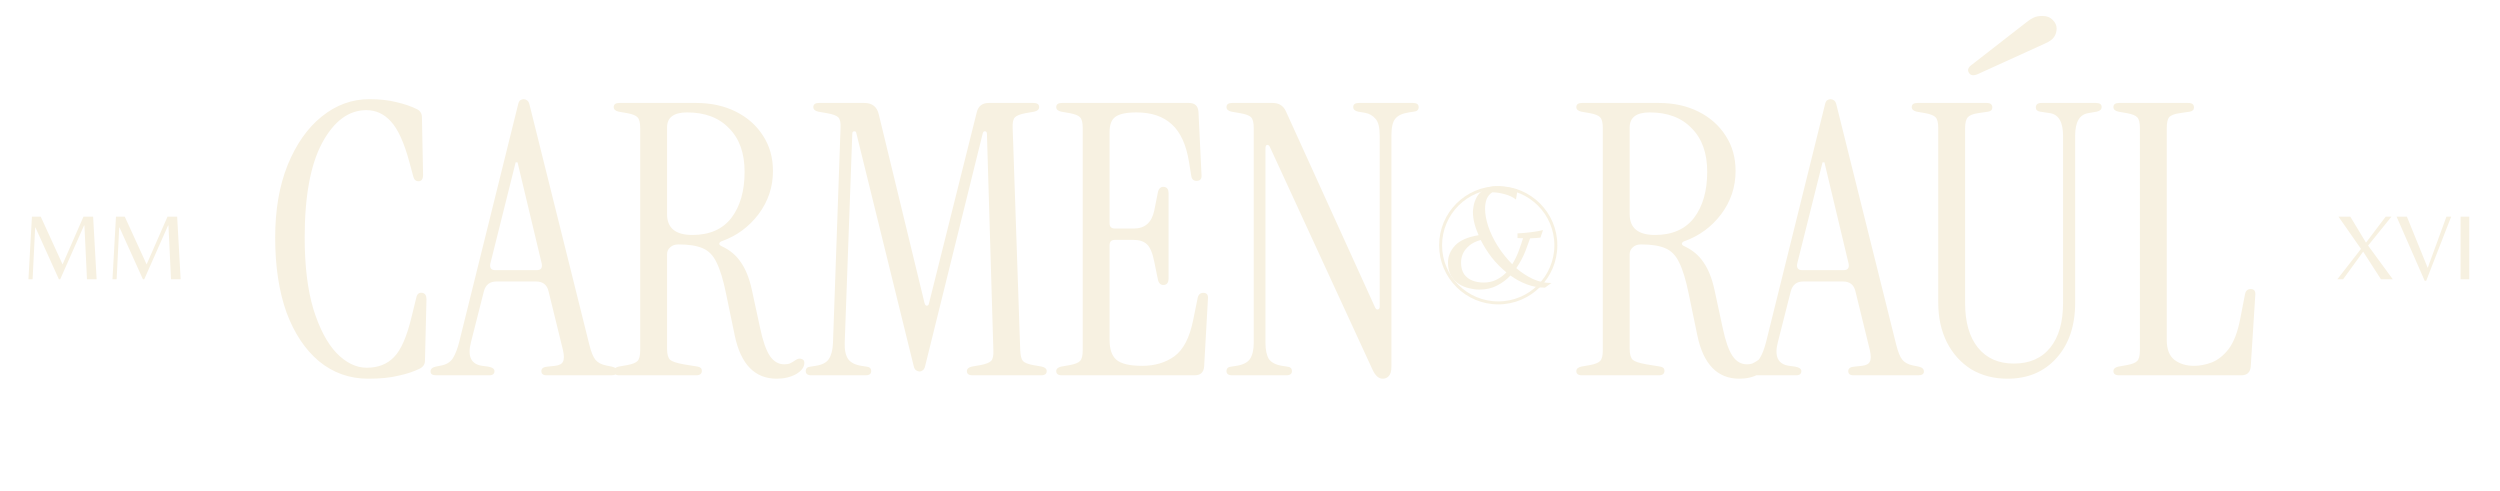
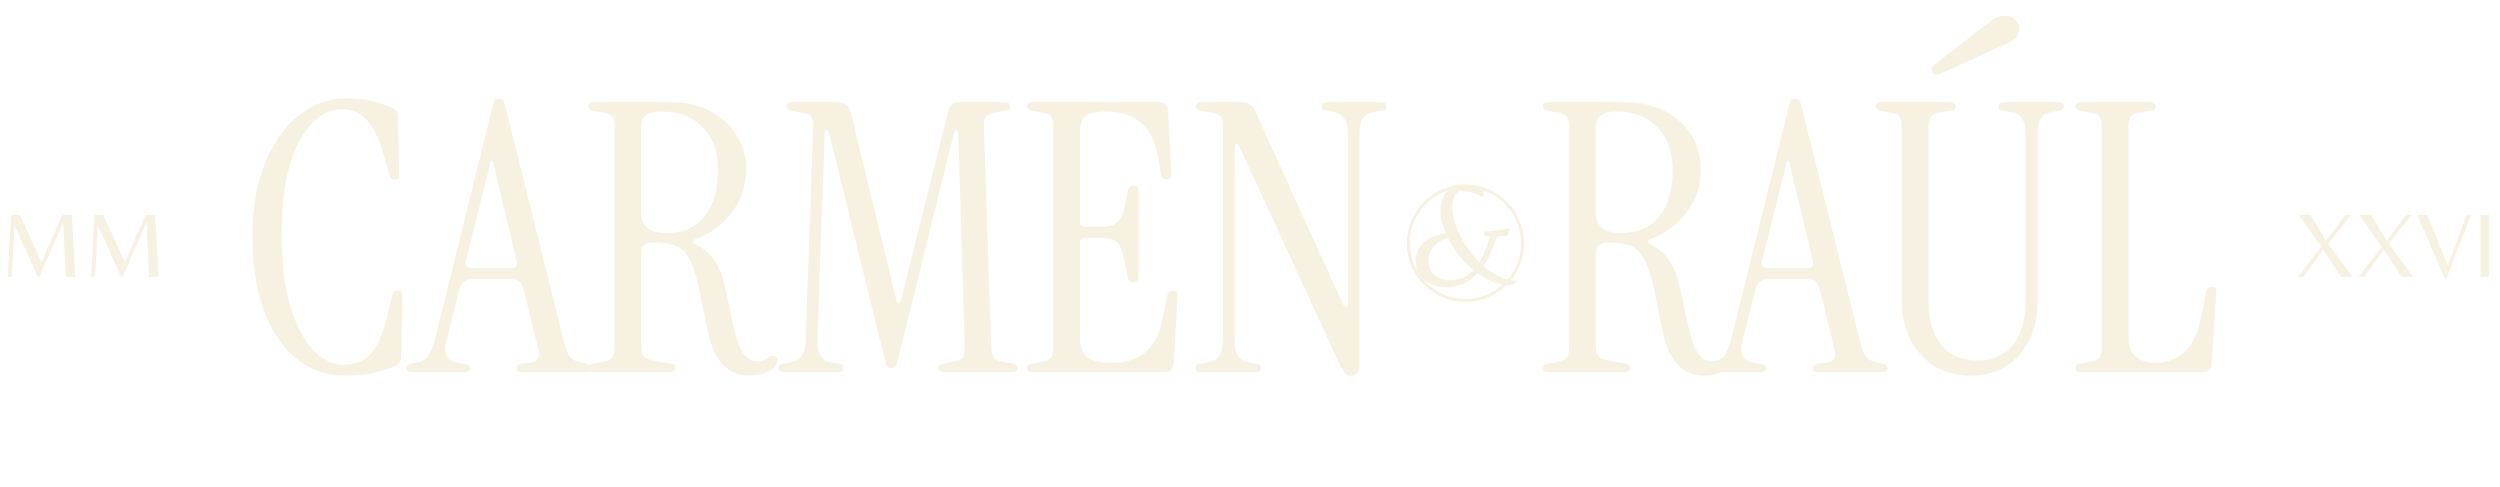
- <svg xmlns="http://www.w3.org/2000/svg" width="846" height="166" viewBox="0 0 846 166" fill="none">
-   <path d="M9.624 94.5L10.808 73.316H13.784L21.176 89.476L28.248 73.316H31.512L32.696 94.5H29.432L28.568 76.292H28.44L20.376 94.5H19.928L12.024 77.028H11.896L11.032 94.5H9.624ZM38.062 94.5L39.245 73.316H42.221L49.614 89.476L56.685 73.316H59.95L61.133 94.5H57.87L57.005 76.292H56.877L48.813 94.5H48.365L40.462 77.028H40.334L39.469 94.5H38.062Z" fill="#F7F1E1" />
-   <path d="M124.608 128.152C118.293 128.152 112.747 126.189 107.968 122.264C103.275 118.339 99.605 112.835 96.96 105.752C94.4 98.584 93.12 90.136 93.12 80.408C93.12 71.021 94.528 62.829 97.344 55.832C100.245 48.749 104.085 43.288 108.864 39.448C113.728 35.523 119.104 33.56 124.992 33.56C128.491 33.56 131.563 33.901 134.208 34.584C136.853 35.181 139.2 35.992 141.248 37.016C142.272 37.613 142.784 38.509 142.784 39.704L143.168 59.16C143.168 60.611 142.656 61.336 141.632 61.336C140.693 61.336 140.096 60.781 139.84 59.672L138.56 54.936C136.768 48.28 134.677 43.672 132.288 41.112C129.984 38.552 127.211 37.272 123.968 37.272C117.995 37.272 113.003 40.984 108.992 48.408C105.067 55.747 103.104 66.413 103.104 80.408C103.104 89.965 104.085 98.029 106.048 104.6C108.096 111.171 110.699 116.12 113.856 119.448C117.099 122.776 120.512 124.44 124.096 124.44C127.936 124.44 131.008 123.245 133.312 120.856C135.701 118.467 137.707 113.859 139.328 107.032L140.864 100.76C141.12 99.48 141.803 98.925 142.912 99.096C143.851 99.267 144.32 99.992 144.32 101.272L143.808 122.008C143.808 123.203 143.253 124.099 142.144 124.696C140.096 125.72 137.664 126.531 134.848 127.128C132.117 127.811 128.704 128.152 124.608 128.152ZM147.616 127C146.336 127 145.696 126.573 145.696 125.72C145.696 124.867 146.293 124.312 147.488 124.056L149.408 123.672C151.115 123.331 152.395 122.52 153.248 121.24C154.101 119.875 154.827 117.997 155.424 115.608L175.264 35.608C175.435 34.755 175.691 34.2 176.032 33.944C176.459 33.688 176.843 33.56 177.184 33.56C177.611 33.56 177.995 33.688 178.336 33.944C178.763 34.2 179.061 34.755 179.232 35.608L199.456 116.76C200.053 119.149 200.736 120.813 201.504 121.752C202.272 122.691 203.467 123.331 205.088 123.672L207.008 124.056C208.203 124.312 208.8 124.867 208.8 125.72C208.8 126.573 208.16 127 206.88 127H184.992C183.797 127 183.2 126.531 183.2 125.592C183.2 124.653 183.925 124.141 185.376 124.056L187.808 123.8C189.259 123.629 190.155 123.16 190.496 122.392C190.923 121.624 190.923 120.301 190.496 118.424L185.632 98.584C185.12 96.365 183.712 95.256 181.408 95.256H167.968C165.749 95.256 164.341 96.365 163.744 98.584L159.392 115.736C158.112 120.6 159.392 123.288 163.232 123.8L165.152 124.056C166.603 124.312 167.328 124.824 167.328 125.592C167.328 126.531 166.731 127 165.536 127H147.616ZM167.584 91.416H181.664C183.029 91.416 183.584 90.691 183.328 89.24L175.136 54.936H174.496L165.92 89.24C165.664 90.691 166.219 91.416 167.584 91.416ZM262.85 128.152C255.426 128.152 250.69 123.288 248.642 113.56L245.698 99.352C244.759 94.744 243.693 91.245 242.498 88.856C241.389 86.467 239.81 84.845 237.762 83.992C235.799 83.139 233.069 82.712 229.57 82.712C228.375 82.712 227.437 83.053 226.754 83.736C226.071 84.333 225.73 85.101 225.73 86.04V118.04C225.73 119.832 226.071 121.069 226.754 121.752C227.437 122.349 228.973 122.861 231.362 123.288L236.098 124.056C237.037 124.227 237.506 124.696 237.506 125.464C237.506 126.488 236.866 127 235.586 127H209.602C208.322 127 207.682 126.531 207.682 125.592C207.682 124.824 208.237 124.312 209.346 124.056L212.29 123.544C214.082 123.203 215.234 122.733 215.746 122.136C216.343 121.539 216.642 120.344 216.642 118.552V43.288C216.642 41.496 216.343 40.301 215.746 39.704C215.234 39.107 214.082 38.637 212.29 38.296L209.346 37.784C208.237 37.528 207.682 37.016 207.682 36.248C207.682 35.309 208.322 34.84 209.602 34.84H235.586C240.621 34.84 245.101 35.821 249.026 37.784C252.951 39.747 256.023 42.477 258.242 45.976C260.461 49.389 261.57 53.357 261.57 57.88C261.57 63.256 259.949 68.12 256.706 72.472C253.463 76.739 249.367 79.768 244.418 81.56C243.821 81.731 243.479 82.029 243.394 82.456C243.394 82.797 243.693 83.096 244.29 83.352C247.021 84.632 249.154 86.424 250.69 88.728C252.311 91.032 253.549 94.104 254.402 97.944L257.218 111C258.157 115.437 259.266 118.595 260.546 120.472C261.826 122.349 263.447 123.288 265.41 123.288C266.093 123.288 266.69 123.203 267.202 123.032C267.799 122.776 268.525 122.349 269.378 121.752C270.061 121.325 270.701 121.24 271.298 121.496C271.895 121.667 272.194 122.093 272.194 122.776C272.194 124.227 271.255 125.507 269.378 126.616C267.501 127.64 265.325 128.152 262.85 128.152ZM234.306 79.512C240.109 79.512 244.503 77.592 247.49 73.752C250.477 69.827 251.97 64.621 251.97 58.136C251.97 51.821 250.221 46.915 246.722 43.416C243.309 39.832 238.573 38.04 232.514 38.04C227.991 38.04 225.73 39.747 225.73 43.16V72.472C225.73 77.165 228.589 79.512 234.306 79.512ZM311.195 125.72C310.854 125.72 310.47 125.592 310.043 125.336C309.616 125.08 309.318 124.525 309.147 123.672L289.819 45.208C289.734 44.611 289.478 44.355 289.051 44.44C288.624 44.44 288.411 44.739 288.411 45.336L285.851 115.992C285.766 118.381 286.15 120.216 287.003 121.496C287.856 122.691 289.35 123.459 291.483 123.8L293.147 124.056C294.256 124.141 294.811 124.653 294.811 125.592C294.811 126.531 294.171 127 292.891 127H274.587C273.307 127 272.667 126.531 272.667 125.592C272.667 124.653 273.222 124.141 274.331 124.056L275.995 123.8C278.214 123.459 279.707 122.691 280.475 121.496C281.328 120.216 281.798 118.381 281.883 115.992L284.443 43.288C284.528 41.496 284.272 40.301 283.675 39.704C283.078 39.107 281.798 38.637 279.835 38.296L276.891 37.784C275.782 37.528 275.227 37.016 275.227 36.248C275.227 35.309 275.867 34.84 277.147 34.84H292.507C295.152 34.84 296.774 36.12 297.371 38.68L312.859 102.552C313.03 103.149 313.286 103.448 313.627 103.448C314.054 103.448 314.31 103.149 314.395 102.552L330.523 38.04C331.035 35.907 332.4 34.84 334.619 34.84H349.723C351.003 34.84 351.643 35.309 351.643 36.248C351.643 37.016 351.088 37.528 349.979 37.784L347.035 38.296C345.243 38.637 344.048 39.107 343.451 39.704C342.854 40.301 342.598 41.496 342.683 43.288L345.243 118.552C345.328 120.344 345.627 121.539 346.139 122.136C346.651 122.733 347.803 123.203 349.595 123.544L352.539 124.056C353.648 124.312 354.203 124.824 354.203 125.592C354.203 126.531 353.563 127 352.283 127H329.115C327.835 127 327.195 126.531 327.195 125.592C327.195 124.824 327.75 124.312 328.859 124.056L331.803 123.544C333.595 123.203 334.79 122.733 335.387 122.136C335.984 121.539 336.24 120.344 336.155 118.552L333.979 45.336C333.979 44.739 333.766 44.44 333.339 44.44C332.998 44.355 332.742 44.568 332.571 45.08L313.115 123.672C312.944 124.525 312.646 125.08 312.219 125.336C311.878 125.592 311.536 125.72 311.195 125.72ZM359.352 127C358.072 127 357.432 126.531 357.432 125.592C357.432 124.824 357.987 124.312 359.096 124.056L362.04 123.544C363.832 123.203 364.984 122.733 365.496 122.136C366.093 121.539 366.392 120.344 366.392 118.552V43.288C366.392 41.496 366.093 40.301 365.496 39.704C364.984 39.107 363.832 38.637 362.04 38.296L359.096 37.784C357.987 37.528 357.432 37.016 357.432 36.248C357.432 35.309 358.072 34.84 359.352 34.84H402.36C404.323 34.84 405.389 35.821 405.56 37.784L406.584 59.032C406.755 60.483 406.2 61.208 404.92 61.208C403.896 61.208 403.299 60.653 403.128 59.544L402.36 54.808C401.421 49.005 399.501 44.781 396.6 42.136C393.699 39.405 389.688 38.04 384.568 38.04C381.155 38.04 378.765 38.552 377.4 39.576C376.12 40.515 375.48 42.221 375.48 44.696V75.544C375.48 76.739 376.077 77.336 377.272 77.336H383.672C387.427 77.336 389.731 75.331 390.584 71.32L391.864 64.92C392.205 63.64 392.931 63.085 394.04 63.256C394.979 63.427 395.448 64.152 395.448 65.432V94.232C395.448 95.512 394.979 96.237 394.04 96.408C392.931 96.579 392.205 96.024 391.864 94.744L390.584 88.472C389.987 85.485 389.133 83.523 388.024 82.584C387 81.645 385.507 81.176 383.544 81.176H377.272C376.077 81.176 375.48 81.773 375.48 82.968V115.096C375.48 118.168 376.248 120.387 377.784 121.752C379.405 123.117 382.307 123.8 386.488 123.8C390.755 123.8 394.381 122.733 397.368 120.6C400.44 118.381 402.573 114.285 403.768 108.312L405.304 100.76C405.56 99.651 406.2 99.096 407.224 99.096C408.419 99.096 408.931 99.821 408.76 101.272L407.48 124.056C407.309 126.019 406.243 127 404.28 127H359.352ZM467.912 128.152C466.547 128.152 465.395 127.128 464.456 125.08L429.768 49.816C429.512 49.219 429.171 48.963 428.744 49.048C428.403 49.133 428.232 49.517 428.232 50.2V115.992C428.232 118.381 428.616 120.216 429.384 121.496C430.237 122.691 431.731 123.459 433.864 123.8L435.528 124.056C436.637 124.141 437.192 124.653 437.192 125.592C437.192 126.531 436.552 127 435.272 127H416.968C415.688 127 415.048 126.531 415.048 125.592C415.048 124.653 415.603 124.141 416.712 124.056L418.376 123.8C420.595 123.459 422.131 122.691 422.984 121.496C423.837 120.216 424.264 118.381 424.264 115.992V43.288C424.264 41.496 423.965 40.301 423.368 39.704C422.856 39.107 421.619 38.637 419.656 38.296L416.712 37.784C415.603 37.528 415.048 37.016 415.048 36.248C415.048 35.309 415.688 34.84 416.968 34.84H430.664C432.797 34.84 434.291 35.779 435.144 37.656L465.352 104.088C465.608 104.6 465.907 104.813 466.248 104.728C466.675 104.643 466.888 104.344 466.888 103.832V45.848C466.888 43.117 466.419 41.24 465.48 40.216C464.541 39.107 463.347 38.424 461.896 38.168L459.592 37.784C458.483 37.528 457.928 37.016 457.928 36.248C457.928 35.309 458.568 34.84 459.848 34.84H478.152C479.432 34.84 480.072 35.309 480.072 36.248C480.072 37.187 479.517 37.699 478.408 37.784L476.744 38.04C474.525 38.381 472.989 39.107 472.136 40.216C471.283 41.24 470.856 43.117 470.856 45.848V124.056C470.856 125.592 470.557 126.659 469.96 127.256C469.448 127.853 468.765 128.152 467.912 128.152Z" fill="#F7F1E1" />
-   <rect x="487.5" y="63.5" width="39" height="39" rx="19.5" stroke="#F7F1E1" />
-   <path d="M500.566 98C499.516 98 498.382 97.848 497.163 97.543C495.943 97.273 494.792 96.799 493.708 96.123C492.625 95.413 491.727 94.466 491.016 93.283C490.339 92.099 490 90.611 490 88.819C490 86.722 490.796 84.812 492.388 83.087C494.013 81.362 496.672 80.196 500.363 79.587C499.076 76.713 498.433 74.075 498.433 71.674C498.433 71.234 498.517 70.541 498.687 69.594C498.856 68.647 499.211 67.667 499.753 66.652C500.329 65.638 501.176 64.775 502.293 64.065C503.411 63.355 504.901 63 506.763 63C507.271 63 507.949 63.068 508.795 63.203C509.676 63.304 510.539 63.456 511.386 63.659C512.267 63.828 512.978 64.048 513.52 64.319L513.012 67.514C511.894 66.669 510.59 66.06 509.1 65.688C507.61 65.283 506.239 65.08 504.985 65.08C504.139 65.621 503.512 66.365 503.106 67.312C502.733 68.258 502.547 69.374 502.547 70.659C502.547 72.418 502.903 74.396 503.614 76.594C504.359 78.792 505.426 81.007 506.814 83.239C508.203 85.437 509.845 87.5 511.742 89.427C512.656 87.94 513.401 86.401 513.977 84.812C514.552 83.222 515.027 81.819 515.399 80.601C515.06 80.601 514.722 80.601 514.383 80.601C514.078 80.601 513.791 80.585 513.52 80.551V78.978C515.01 78.911 516.551 78.775 518.142 78.573C519.768 78.37 521.105 78.133 522.155 77.862L521.292 80.399C520.851 80.466 520.327 80.517 519.717 80.551C519.107 80.585 518.464 80.618 517.787 80.652C517.448 81.667 516.906 83.138 516.161 85.065C515.416 86.959 514.4 88.853 513.113 90.746C514.84 92.234 516.703 93.452 518.701 94.398C520.699 95.312 522.799 95.768 525 95.768L522.816 97.341C520.682 97.341 518.633 96.969 516.669 96.225C514.705 95.481 512.859 94.483 511.132 93.232C509.879 94.585 508.372 95.717 506.611 96.63C504.884 97.543 502.869 98 500.566 98ZM502.039 95.616C503.699 95.616 505.155 95.295 506.408 94.652C507.695 94.01 508.812 93.181 509.761 92.167C507.898 90.645 506.222 88.937 504.731 87.043C503.275 85.116 502.056 83.171 501.074 81.21C499.448 81.65 498.145 82.292 497.163 83.138C496.18 83.983 495.469 84.896 495.029 85.877C494.623 86.858 494.419 87.838 494.419 88.819C494.419 90.476 494.775 91.812 495.486 92.826C496.197 93.807 497.129 94.517 498.28 94.957C499.465 95.396 500.718 95.616 502.039 95.616Z" fill="#F7F1E1" />
-   <path d="M588.6 128.152C581.176 128.152 576.44 123.288 574.392 113.56L571.448 99.352C570.509 94.744 569.443 91.245 568.248 88.856C567.139 86.467 565.56 84.845 563.512 83.992C561.549 83.139 558.819 82.712 555.32 82.712C554.125 82.712 553.187 83.053 552.504 83.736C551.821 84.333 551.48 85.101 551.48 86.04V118.04C551.48 119.832 551.821 121.069 552.504 121.752C553.187 122.349 554.723 122.861 557.112 123.288L561.848 124.056C562.787 124.227 563.256 124.696 563.256 125.464C563.256 126.488 562.616 127 561.336 127H535.352C534.072 127 533.432 126.531 533.432 125.592C533.432 124.824 533.987 124.312 535.096 124.056L538.04 123.544C539.832 123.203 540.984 122.733 541.496 122.136C542.093 121.539 542.392 120.344 542.392 118.552V43.288C542.392 41.496 542.093 40.301 541.496 39.704C540.984 39.107 539.832 38.637 538.04 38.296L535.096 37.784C533.987 37.528 533.432 37.016 533.432 36.248C533.432 35.309 534.072 34.84 535.352 34.84H561.336C566.371 34.84 570.851 35.821 574.776 37.784C578.701 39.747 581.773 42.477 583.992 45.976C586.211 49.389 587.32 53.357 587.32 57.88C587.32 63.256 585.699 68.12 582.456 72.472C579.213 76.739 575.117 79.768 570.168 81.56C569.571 81.731 569.229 82.029 569.144 82.456C569.144 82.797 569.443 83.096 570.04 83.352C572.771 84.632 574.904 86.424 576.44 88.728C578.061 91.032 579.299 94.104 580.152 97.944L582.968 111C583.907 115.437 585.016 118.595 586.296 120.472C587.576 122.349 589.197 123.288 591.16 123.288C591.843 123.288 592.44 123.203 592.952 123.032C593.549 122.776 594.275 122.349 595.128 121.752C595.811 121.325 596.451 121.24 597.048 121.496C597.645 121.667 597.944 122.093 597.944 122.776C597.944 124.227 597.005 125.507 595.128 126.616C593.251 127.64 591.075 128.152 588.6 128.152ZM560.056 79.512C565.859 79.512 570.253 77.592 573.24 73.752C576.227 69.827 577.72 64.621 577.72 58.136C577.72 51.821 575.971 46.915 572.472 43.416C569.059 39.832 564.323 38.04 558.264 38.04C553.741 38.04 551.48 39.747 551.48 43.16V72.472C551.48 77.165 554.339 79.512 560.056 79.512ZM589.866 127C588.586 127 587.946 126.573 587.946 125.72C587.946 124.867 588.543 124.312 589.738 124.056L591.658 123.672C593.365 123.331 594.645 122.52 595.498 121.24C596.351 119.875 597.077 117.997 597.674 115.608L617.514 35.608C617.685 34.755 617.941 34.2 618.282 33.944C618.709 33.688 619.093 33.56 619.434 33.56C619.861 33.56 620.245 33.688 620.586 33.944C621.013 34.2 621.311 34.755 621.482 35.608L641.706 116.76C642.303 119.149 642.986 120.813 643.754 121.752C644.522 122.691 645.717 123.331 647.338 123.672L649.258 124.056C650.453 124.312 651.05 124.867 651.05 125.72C651.05 126.573 650.41 127 649.13 127H627.242C626.047 127 625.45 126.531 625.45 125.592C625.45 124.653 626.175 124.141 627.626 124.056L630.058 123.8C631.509 123.629 632.405 123.16 632.746 122.392C633.173 121.624 633.173 120.301 632.746 118.424L627.882 98.584C627.37 96.365 625.962 95.256 623.658 95.256H610.218C607.999 95.256 606.591 96.365 605.994 98.584L601.642 115.736C600.362 120.6 601.642 123.288 605.482 123.8L607.402 124.056C608.853 124.312 609.578 124.824 609.578 125.592C609.578 126.531 608.981 127 607.786 127H589.866ZM609.834 91.416H623.914C625.279 91.416 625.834 90.691 625.578 89.24L617.386 54.936H616.746L608.17 89.24C607.914 90.691 608.469 91.416 609.834 91.416ZM679.325 128.152C674.717 128.152 670.621 127.085 667.037 124.952C663.538 122.733 660.808 119.704 658.845 115.864C656.882 111.939 655.901 107.459 655.901 102.424V43.288C655.901 41.496 655.602 40.301 655.005 39.704C654.493 39.107 653.341 38.637 651.549 38.296L648.605 37.784C647.496 37.528 646.941 37.016 646.941 36.248C646.941 35.309 647.581 34.84 648.861 34.84H672.285C673.565 34.84 674.205 35.352 674.205 36.376C674.205 37.144 673.736 37.613 672.797 37.784L669.341 38.296C667.634 38.552 666.482 39.021 665.885 39.704C665.288 40.387 664.989 41.624 664.989 43.416V102.552C664.989 109.037 666.44 114.072 669.341 117.656C672.242 121.24 676.296 123.032 681.501 123.032C686.792 123.032 690.888 121.24 693.789 117.656C696.69 114.072 698.141 109.037 698.141 102.552V45.976C698.141 41.368 696.69 38.808 693.789 38.296L690.333 37.784C689.394 37.613 688.925 37.144 688.925 36.376C688.925 35.352 689.565 34.84 690.845 34.84H709.277C710.557 34.84 711.197 35.309 711.197 36.248C711.197 37.016 710.642 37.528 709.533 37.784L706.589 38.296C703.688 38.808 702.237 41.325 702.237 45.848V102.424C702.237 110.189 700.146 116.419 695.965 121.112C691.784 125.805 686.237 128.152 679.325 128.152ZM669.213 25.112C667.762 25.709 666.781 25.539 666.269 24.6C665.672 23.661 666.056 22.723 667.421 21.784L685.853 7.448C686.706 6.765 687.517 6.253 688.285 5.912C689.053 5.571 689.992 5.4 691.101 5.4C692.637 5.4 693.832 5.869 694.685 6.808C695.538 7.661 695.965 8.6 695.965 9.624C695.965 10.733 695.666 11.715 695.069 12.568C694.557 13.336 693.533 14.061 691.997 14.744L669.213 25.112ZM717.102 127C715.822 127 715.182 126.531 715.182 125.592C715.182 124.824 715.737 124.312 716.846 124.056L719.79 123.544C721.582 123.203 722.734 122.733 723.246 122.136C723.843 121.539 724.142 120.344 724.142 118.552V43.288C724.142 41.496 723.843 40.301 723.246 39.704C722.734 39.107 721.582 38.637 719.79 38.296L716.846 37.784C715.737 37.528 715.182 37.016 715.182 36.248C715.182 35.309 715.822 34.84 717.102 34.84H740.526C741.806 34.84 742.446 35.352 742.446 36.376C742.446 37.144 741.977 37.613 741.038 37.784L737.582 38.296C735.79 38.552 734.595 39.021 733.998 39.704C733.486 40.387 733.23 41.624 733.23 43.416V115.096C733.23 118.168 734.083 120.387 735.79 121.752C737.582 123.117 739.801 123.8 742.446 123.8C744.409 123.8 746.414 123.416 748.462 122.648C750.595 121.795 752.515 120.259 754.222 118.04C755.929 115.736 757.209 112.408 758.062 108.056L759.726 99.48C759.982 98.371 760.622 97.816 761.646 97.816C762.841 97.816 763.353 98.541 763.182 99.992L761.646 124.056C761.475 126.019 760.409 127 758.446 127H717.102Z" fill="#F7F1E1" />
-   <path d="M790.96 94.5L798.96 84.228L791.344 73.316H795.344L800.656 82.116L807.312 73.316H809.264L801.36 83.108L809.712 94.5H805.712L799.696 85.156L792.912 94.5H790.96ZM820.512 95.012L811.008 73.316H814.496L821.536 90.66L827.872 73.316H829.472L821.024 95.012H820.512ZM832.661 94.5V73.316H835.605V94.5H832.661Z" fill="#F7F1E1" />
+ <svg xmlns="http://www.w3.org/2000/svg" width="853" height="166" viewBox="0 0 853 166" fill="none">
+   <path d="M2.624 94.5L3.808 73.316H6.784L14.176 89.476L21.248 73.316H24.512L25.696 94.5H22.432L21.568 76.292H21.44L13.376 94.5H12.928L5.024 77.028H4.896L4.032 94.5H2.624ZM31.061 94.5L32.245 73.316H35.221L42.614 89.476L49.685 73.316H52.95L54.133 94.5H50.87L50.005 76.292H49.877L41.813 94.5H41.365L33.462 77.028H33.334L32.469 94.5H31.061Z" fill="#F7F1E1" />
+   <path d="M117.608 128.152C111.293 128.152 105.747 126.189 100.968 122.264C96.275 118.339 92.605 112.835 89.96 105.752C87.4 98.584 86.12 90.136 86.12 80.408C86.12 71.021 87.528 62.829 90.344 55.832C93.245 48.749 97.085 43.288 101.864 39.448C106.728 35.523 112.104 33.56 117.992 33.56C121.491 33.56 124.563 33.901 127.208 34.584C129.853 35.181 132.2 35.992 134.248 37.016C135.272 37.613 135.784 38.509 135.784 39.704L136.168 59.16C136.168 60.611 135.656 61.336 134.632 61.336C133.693 61.336 133.096 60.781 132.84 59.672L131.56 54.936C129.768 48.28 127.677 43.672 125.288 41.112C122.984 38.552 120.211 37.272 116.968 37.272C110.995 37.272 106.003 40.984 101.992 48.408C98.067 55.747 96.104 66.413 96.104 80.408C96.104 89.965 97.085 98.029 99.048 104.6C101.096 111.171 103.699 116.12 106.856 119.448C110.099 122.776 113.512 124.44 117.096 124.44C120.936 124.44 124.008 123.245 126.312 120.856C128.701 118.467 130.707 113.859 132.328 107.032L133.864 100.76C134.12 99.48 134.803 98.925 135.912 99.096C136.851 99.267 137.32 99.992 137.32 101.272L136.808 122.008C136.808 123.203 136.253 124.099 135.144 124.696C133.096 125.72 130.664 126.531 127.848 127.128C125.117 127.811 121.704 128.152 117.608 128.152ZM140.616 127C139.336 127 138.696 126.573 138.696 125.72C138.696 124.867 139.293 124.312 140.488 124.056L142.408 123.672C144.115 123.331 145.395 122.52 146.248 121.24C147.101 119.875 147.827 117.997 148.424 115.608L168.264 35.608C168.435 34.755 168.691 34.2 169.032 33.944C169.459 33.688 169.843 33.56 170.184 33.56C170.611 33.56 170.995 33.688 171.336 33.944C171.763 34.2 172.061 34.755 172.232 35.608L192.456 116.76C193.053 119.149 193.736 120.813 194.504 121.752C195.272 122.691 196.467 123.331 198.088 123.672L200.008 124.056C201.203 124.312 201.8 124.867 201.8 125.72C201.8 126.573 201.16 127 199.88 127H177.992C176.797 127 176.2 126.531 176.2 125.592C176.2 124.653 176.925 124.141 178.376 124.056L180.808 123.8C182.259 123.629 183.155 123.16 183.496 122.392C183.923 121.624 183.923 120.301 183.496 118.424L178.632 98.584C178.12 96.365 176.712 95.256 174.408 95.256H160.968C158.749 95.256 157.341 96.365 156.744 98.584L152.392 115.736C151.112 120.6 152.392 123.288 156.232 123.8L158.152 124.056C159.603 124.312 160.328 124.824 160.328 125.592C160.328 126.531 159.731 127 158.536 127H140.616ZM160.584 91.416H174.664C176.029 91.416 176.584 90.691 176.328 89.24L168.136 54.936H167.496L158.92 89.24C158.664 90.691 159.219 91.416 160.584 91.416ZM255.85 128.152C248.426 128.152 243.69 123.288 241.642 113.56L238.698 99.352C237.759 94.744 236.693 91.245 235.498 88.856C234.389 86.467 232.81 84.845 230.762 83.992C228.799 83.139 226.069 82.712 222.57 82.712C221.375 82.712 220.437 83.053 219.754 83.736C219.071 84.333 218.73 85.101 218.73 86.04V118.04C218.73 119.832 219.071 121.069 219.754 121.752C220.437 122.349 221.973 122.861 224.362 123.288L229.098 124.056C230.037 124.227 230.506 124.696 230.506 125.464C230.506 126.488 229.866 127 228.586 127H202.602C201.322 127 200.682 126.531 200.682 125.592C200.682 124.824 201.237 124.312 202.346 124.056L205.29 123.544C207.082 123.203 208.234 122.733 208.746 122.136C209.343 121.539 209.642 120.344 209.642 118.552V43.288C209.642 41.496 209.343 40.301 208.746 39.704C208.234 39.107 207.082 38.637 205.29 38.296L202.346 37.784C201.237 37.528 200.682 37.016 200.682 36.248C200.682 35.309 201.322 34.84 202.602 34.84H228.586C233.621 34.84 238.101 35.821 242.026 37.784C245.951 39.747 249.023 42.477 251.242 45.976C253.461 49.389 254.57 53.357 254.57 57.88C254.57 63.256 252.949 68.12 249.706 72.472C246.463 76.739 242.367 79.768 237.418 81.56C236.821 81.731 236.479 82.029 236.394 82.456C236.394 82.797 236.693 83.096 237.29 83.352C240.021 84.632 242.154 86.424 243.69 88.728C245.311 91.032 246.549 94.104 247.402 97.944L250.218 111C251.157 115.437 252.266 118.595 253.546 120.472C254.826 122.349 256.447 123.288 258.41 123.288C259.093 123.288 259.69 123.203 260.202 123.032C260.799 122.776 261.525 122.349 262.378 121.752C263.061 121.325 263.701 121.24 264.298 121.496C264.895 121.667 265.194 122.093 265.194 122.776C265.194 124.227 264.255 125.507 262.378 126.616C260.501 127.64 258.325 128.152 255.85 128.152ZM227.306 79.512C233.109 79.512 237.503 77.592 240.49 73.752C243.477 69.827 244.97 64.621 244.97 58.136C244.97 51.821 243.221 46.915 239.722 43.416C236.309 39.832 231.573 38.04 225.514 38.04C220.991 38.04 218.73 39.747 218.73 43.16V72.472C218.73 77.165 221.589 79.512 227.306 79.512ZM304.195 125.72C303.854 125.72 303.47 125.592 303.043 125.336C302.616 125.08 302.318 124.525 302.147 123.672L282.819 45.208C282.734 44.611 282.478 44.355 282.051 44.44C281.624 44.44 281.411 44.739 281.411 45.336L278.851 115.992C278.766 118.381 279.15 120.216 280.003 121.496C280.856 122.691 282.35 123.459 284.483 123.8L286.147 124.056C287.256 124.141 287.811 124.653 287.811 125.592C287.811 126.531 287.171 127 285.891 127H267.587C266.307 127 265.667 126.531 265.667 125.592C265.667 124.653 266.222 124.141 267.331 124.056L268.995 123.8C271.214 123.459 272.707 122.691 273.475 121.496C274.328 120.216 274.798 118.381 274.883 115.992L277.443 43.288C277.528 41.496 277.272 40.301 276.675 39.704C276.078 39.107 274.798 38.637 272.835 38.296L269.891 37.784C268.782 37.528 268.227 37.016 268.227 36.248C268.227 35.309 268.867 34.84 270.147 34.84H285.507C288.152 34.84 289.774 36.12 290.371 38.68L305.859 102.552C306.03 103.149 306.286 103.448 306.627 103.448C307.054 103.448 307.31 103.149 307.395 102.552L323.523 38.04C324.035 35.907 325.4 34.84 327.619 34.84H342.723C344.003 34.84 344.643 35.309 344.643 36.248C344.643 37.016 344.088 37.528 342.979 37.784L340.035 38.296C338.243 38.637 337.048 39.107 336.451 39.704C335.854 40.301 335.598 41.496 335.683 43.288L338.243 118.552C338.328 120.344 338.627 121.539 339.139 122.136C339.651 122.733 340.803 123.203 342.595 123.544L345.539 124.056C346.648 124.312 347.203 124.824 347.203 125.592C347.203 126.531 346.563 127 345.283 127H322.115C320.835 127 320.195 126.531 320.195 125.592C320.195 124.824 320.75 124.312 321.859 124.056L324.803 123.544C326.595 123.203 327.79 122.733 328.387 122.136C328.984 121.539 329.24 120.344 329.155 118.552L326.979 45.336C326.979 44.739 326.766 44.44 326.339 44.44C325.998 44.355 325.742 44.568 325.571 45.08L306.115 123.672C305.944 124.525 305.646 125.08 305.219 125.336C304.878 125.592 304.536 125.72 304.195 125.72ZM352.352 127C351.072 127 350.432 126.531 350.432 125.592C350.432 124.824 350.987 124.312 352.096 124.056L355.04 123.544C356.832 123.203 357.984 122.733 358.496 122.136C359.093 121.539 359.392 120.344 359.392 118.552V43.288C359.392 41.496 359.093 40.301 358.496 39.704C357.984 39.107 356.832 38.637 355.04 38.296L352.096 37.784C350.987 37.528 350.432 37.016 350.432 36.248C350.432 35.309 351.072 34.84 352.352 34.84H395.36C397.323 34.84 398.389 35.821 398.56 37.784L399.584 59.032C399.755 60.483 399.2 61.208 397.92 61.208C396.896 61.208 396.299 60.653 396.128 59.544L395.36 54.808C394.421 49.005 392.501 44.781 389.6 42.136C386.699 39.405 382.688 38.04 377.568 38.04C374.155 38.04 371.765 38.552 370.4 39.576C369.12 40.515 368.48 42.221 368.48 44.696V75.544C368.48 76.739 369.077 77.336 370.272 77.336H376.672C380.427 77.336 382.731 75.331 383.584 71.32L384.864 64.92C385.205 63.64 385.931 63.085 387.04 63.256C387.979 63.427 388.448 64.152 388.448 65.432V94.232C388.448 95.512 387.979 96.237 387.04 96.408C385.931 96.579 385.205 96.024 384.864 94.744L383.584 88.472C382.987 85.485 382.133 83.523 381.024 82.584C380 81.645 378.507 81.176 376.544 81.176H370.272C369.077 81.176 368.48 81.773 368.48 82.968V115.096C368.48 118.168 369.248 120.387 370.784 121.752C372.405 123.117 375.307 123.8 379.488 123.8C383.755 123.8 387.381 122.733 390.368 120.6C393.44 118.381 395.573 114.285 396.768 108.312L398.304 100.76C398.56 99.651 399.2 99.096 400.224 99.096C401.419 99.096 401.931 99.821 401.76 101.272L400.48 124.056C400.309 126.019 399.243 127 397.28 127H352.352ZM460.912 128.152C459.547 128.152 458.395 127.128 457.456 125.08L422.768 49.816C422.512 49.219 422.171 48.963 421.744 49.048C421.403 49.133 421.232 49.517 421.232 50.2V115.992C421.232 118.381 421.616 120.216 422.384 121.496C423.237 122.691 424.731 123.459 426.864 123.8L428.528 124.056C429.637 124.141 430.192 124.653 430.192 125.592C430.192 126.531 429.552 127 428.272 127H409.968C408.688 127 408.048 126.531 408.048 125.592C408.048 124.653 408.603 124.141 409.712 124.056L411.376 123.8C413.595 123.459 415.131 122.691 415.984 121.496C416.837 120.216 417.264 118.381 417.264 115.992V43.288C417.264 41.496 416.965 40.301 416.368 39.704C415.856 39.107 414.619 38.637 412.656 38.296L409.712 37.784C408.603 37.528 408.048 37.016 408.048 36.248C408.048 35.309 408.688 34.84 409.968 34.84H423.664C425.797 34.84 427.291 35.779 428.144 37.656L458.352 104.088C458.608 104.6 458.907 104.813 459.248 104.728C459.675 104.643 459.888 104.344 459.888 103.832V45.848C459.888 43.117 459.419 41.24 458.48 40.216C457.541 39.107 456.347 38.424 454.896 38.168L452.592 37.784C451.483 37.528 450.928 37.016 450.928 36.248C450.928 35.309 451.568 34.84 452.848 34.84H471.152C472.432 34.84 473.072 35.309 473.072 36.248C473.072 37.187 472.517 37.699 471.408 37.784L469.744 38.04C467.525 38.381 465.989 39.107 465.136 40.216C464.283 41.24 463.856 43.117 463.856 45.848V124.056C463.856 125.592 463.557 126.659 462.96 127.256C462.448 127.853 461.765 128.152 460.912 128.152Z" fill="#F7F1E1" />
+   <rect x="480.5" y="63.5" width="39" height="39" rx="19.5" stroke="#F7F1E1" />
+   <path d="M493.566 98C492.516 98 491.382 97.848 490.163 97.543C488.943 97.273 487.792 96.799 486.708 96.123C485.625 95.413 484.727 94.466 484.016 93.283C483.339 92.099 483 90.611 483 88.819C483 86.722 483.796 84.812 485.388 83.087C487.013 81.362 489.672 80.196 493.363 79.587C492.076 76.713 491.433 74.075 491.433 71.674C491.433 71.234 491.517 70.541 491.687 69.594C491.856 68.647 492.211 67.667 492.753 66.652C493.329 65.638 494.176 64.775 495.293 64.065C496.411 63.355 497.901 63 499.763 63C500.271 63 500.949 63.068 501.795 63.203C502.676 63.304 503.539 63.456 504.386 63.659C505.267 63.828 505.978 64.048 506.52 64.319L506.012 67.514C504.894 66.669 503.59 66.06 502.1 65.688C500.61 65.283 499.239 65.08 497.985 65.08C497.139 65.621 496.512 66.365 496.106 67.312C495.733 68.258 495.547 69.374 495.547 70.659C495.547 72.418 495.903 74.396 496.614 76.594C497.359 78.792 498.426 81.007 499.814 83.239C501.203 85.437 502.845 87.5 504.742 89.427C505.656 87.94 506.401 86.401 506.977 84.812C507.552 83.222 508.027 81.819 508.399 80.601C508.06 80.601 507.722 80.601 507.383 80.601C507.078 80.601 506.791 80.585 506.52 80.551V78.978C508.01 78.911 509.551 78.775 511.142 78.573C512.768 78.37 514.105 78.133 515.155 77.862L514.292 80.399C513.851 80.466 513.327 80.517 512.717 80.551C512.107 80.585 511.464 80.618 510.787 80.652C510.448 81.667 509.906 83.138 509.161 85.065C508.416 86.959 507.4 88.853 506.113 90.746C507.84 92.234 509.703 93.452 511.701 94.398C513.699 95.312 515.799 95.768 518 95.768L515.816 97.341C513.682 97.341 511.633 96.969 509.669 96.225C507.705 95.481 505.859 94.483 504.132 93.232C502.879 94.585 501.372 95.717 499.611 96.63C497.884 97.543 495.869 98 493.566 98ZM495.039 95.616C496.699 95.616 498.155 95.295 499.408 94.652C500.695 94.01 501.812 93.181 502.761 92.167C500.898 90.645 499.222 88.937 497.731 87.043C496.275 85.116 495.056 83.171 494.074 81.21C492.448 81.65 491.145 82.292 490.163 83.138C489.18 83.983 488.469 84.896 488.029 85.877C487.623 86.858 487.419 87.838 487.419 88.819C487.419 90.476 487.775 91.812 488.486 92.826C489.197 93.807 490.129 94.517 491.28 94.957C492.465 95.396 493.718 95.616 495.039 95.616Z" fill="#F7F1E1" />
+   <path d="M581.6 128.152C574.176 128.152 569.44 123.288 567.392 113.56L564.448 99.352C563.509 94.744 562.443 91.245 561.248 88.856C560.139 86.467 558.56 84.845 556.512 83.992C554.549 83.139 551.819 82.712 548.32 82.712C547.125 82.712 546.187 83.053 545.504 83.736C544.821 84.333 544.48 85.101 544.48 86.04V118.04C544.48 119.832 544.821 121.069 545.504 121.752C546.187 122.349 547.723 122.861 550.112 123.288L554.848 124.056C555.787 124.227 556.256 124.696 556.256 125.464C556.256 126.488 555.616 127 554.336 127H528.352C527.072 127 526.432 126.531 526.432 125.592C526.432 124.824 526.987 124.312 528.096 124.056L531.04 123.544C532.832 123.203 533.984 122.733 534.496 122.136C535.093 121.539 535.392 120.344 535.392 118.552V43.288C535.392 41.496 535.093 40.301 534.496 39.704C533.984 39.107 532.832 38.637 531.04 38.296L528.096 37.784C526.987 37.528 526.432 37.016 526.432 36.248C526.432 35.309 527.072 34.84 528.352 34.84H554.336C559.371 34.84 563.851 35.821 567.776 37.784C571.701 39.747 574.773 42.477 576.992 45.976C579.211 49.389 580.32 53.357 580.32 57.88C580.32 63.256 578.699 68.12 575.456 72.472C572.213 76.739 568.117 79.768 563.168 81.56C562.571 81.731 562.229 82.029 562.144 82.456C562.144 82.797 562.443 83.096 563.04 83.352C565.771 84.632 567.904 86.424 569.44 88.728C571.061 91.032 572.299 94.104 573.152 97.944L575.968 111C576.907 115.437 578.016 118.595 579.296 120.472C580.576 122.349 582.197 123.288 584.16 123.288C584.843 123.288 585.44 123.203 585.952 123.032C586.549 122.776 587.275 122.349 588.128 121.752C588.811 121.325 589.451 121.24 590.048 121.496C590.645 121.667 590.944 122.093 590.944 122.776C590.944 124.227 590.005 125.507 588.128 126.616C586.251 127.64 584.075 128.152 581.6 128.152ZM553.056 79.512C558.859 79.512 563.253 77.592 566.24 73.752C569.227 69.827 570.72 64.621 570.72 58.136C570.72 51.821 568.971 46.915 565.472 43.416C562.059 39.832 557.323 38.04 551.264 38.04C546.741 38.04 544.48 39.747 544.48 43.16V72.472C544.48 77.165 547.339 79.512 553.056 79.512ZM582.866 127C581.586 127 580.946 126.573 580.946 125.72C580.946 124.867 581.543 124.312 582.738 124.056L584.658 123.672C586.365 123.331 587.645 122.52 588.498 121.24C589.351 119.875 590.077 117.997 590.674 115.608L610.514 35.608C610.685 34.755 610.941 34.2 611.282 33.944C611.709 33.688 612.093 33.56 612.434 33.56C612.861 33.56 613.245 33.688 613.586 33.944C614.013 34.2 614.311 34.755 614.482 35.608L634.706 116.76C635.303 119.149 635.986 120.813 636.754 121.752C637.522 122.691 638.717 123.331 640.338 123.672L642.258 124.056C643.453 124.312 644.05 124.867 644.05 125.72C644.05 126.573 643.41 127 642.13 127H620.242C619.047 127 618.45 126.531 618.45 125.592C618.45 124.653 619.175 124.141 620.626 124.056L623.058 123.8C624.509 123.629 625.405 123.16 625.746 122.392C626.173 121.624 626.173 120.301 625.746 118.424L620.882 98.584C620.37 96.365 618.962 95.256 616.658 95.256H603.218C600.999 95.256 599.591 96.365 598.994 98.584L594.642 115.736C593.362 120.6 594.642 123.288 598.482 123.8L600.402 124.056C601.853 124.312 602.578 124.824 602.578 125.592C602.578 126.531 601.981 127 600.786 127H582.866ZM602.834 91.416H616.914C618.279 91.416 618.834 90.691 618.578 89.24L610.386 54.936H609.746L601.17 89.24C600.914 90.691 601.469 91.416 602.834 91.416ZM672.325 128.152C667.717 128.152 663.621 127.085 660.037 124.952C656.538 122.733 653.808 119.704 651.845 115.864C649.882 111.939 648.901 107.459 648.901 102.424V43.288C648.901 41.496 648.602 40.301 648.005 39.704C647.493 39.107 646.341 38.637 644.549 38.296L641.605 37.784C640.496 37.528 639.941 37.016 639.941 36.248C639.941 35.309 640.581 34.84 641.861 34.84H665.285C666.565 34.84 667.205 35.352 667.205 36.376C667.205 37.144 666.736 37.613 665.797 37.784L662.341 38.296C660.634 38.552 659.482 39.021 658.885 39.704C658.288 40.387 657.989 41.624 657.989 43.416V102.552C657.989 109.037 659.44 114.072 662.341 117.656C665.242 121.24 669.296 123.032 674.501 123.032C679.792 123.032 683.888 121.24 686.789 117.656C689.69 114.072 691.141 109.037 691.141 102.552V45.976C691.141 41.368 689.69 38.808 686.789 38.296L683.333 37.784C682.394 37.613 681.925 37.144 681.925 36.376C681.925 35.352 682.565 34.84 683.845 34.84H702.277C703.557 34.84 704.197 35.309 704.197 36.248C704.197 37.016 703.642 37.528 702.533 37.784L699.589 38.296C696.688 38.808 695.237 41.325 695.237 45.848V102.424C695.237 110.189 693.146 116.419 688.965 121.112C684.784 125.805 679.237 128.152 672.325 128.152ZM662.213 25.112C660.762 25.709 659.781 25.539 659.269 24.6C658.672 23.661 659.056 22.723 660.421 21.784L678.853 7.448C679.706 6.765 680.517 6.253 681.285 5.912C682.053 5.571 682.992 5.4 684.101 5.4C685.637 5.4 686.832 5.869 687.685 6.808C688.538 7.661 688.965 8.6 688.965 9.624C688.965 10.733 688.666 11.715 688.069 12.568C687.557 13.336 686.533 14.061 684.997 14.744L662.213 25.112ZM710.102 127C708.822 127 708.182 126.531 708.182 125.592C708.182 124.824 708.737 124.312 709.846 124.056L712.79 123.544C714.582 123.203 715.734 122.733 716.246 122.136C716.843 121.539 717.142 120.344 717.142 118.552V43.288C717.142 41.496 716.843 40.301 716.246 39.704C715.734 39.107 714.582 38.637 712.79 38.296L709.846 37.784C708.737 37.528 708.182 37.016 708.182 36.248C708.182 35.309 708.822 34.84 710.102 34.84H733.526C734.806 34.84 735.446 35.352 735.446 36.376C735.446 37.144 734.977 37.613 734.038 37.784L730.582 38.296C728.79 38.552 727.595 39.021 726.998 39.704C726.486 40.387 726.23 41.624 726.23 43.416V115.096C726.23 118.168 727.083 120.387 728.79 121.752C730.582 123.117 732.801 123.8 735.446 123.8C737.409 123.8 739.414 123.416 741.462 122.648C743.595 121.795 745.515 120.259 747.222 118.04C748.929 115.736 750.209 112.408 751.062 108.056L752.726 99.48C752.982 98.371 753.622 97.816 754.646 97.816C755.841 97.816 756.353 98.541 756.182 99.992L754.646 124.056C754.475 126.019 753.409 127 751.446 127H710.102Z" fill="#F7F1E1" />
+   <path d="M783.96 94.5L791.96 84.228L784.344 73.316H788.344L793.656 82.116L800.312 73.316H802.264L794.36 83.108L802.712 94.5H798.712L792.696 85.156L785.912 94.5H783.96ZM804.648 94.5L812.648 84.228L805.032 73.316H809.032L814.344 82.116L821 73.316H822.952L815.048 83.108L823.4 94.5H819.4L813.384 85.156L806.6 94.5H804.648ZM834.199 95.012L824.695 73.316H828.183L835.223 90.66L841.559 73.316H843.159L834.711 95.012H834.199ZM846.349 94.5V73.316H849.293V94.5H846.349Z" fill="#F7F1E1" />
</svg>
